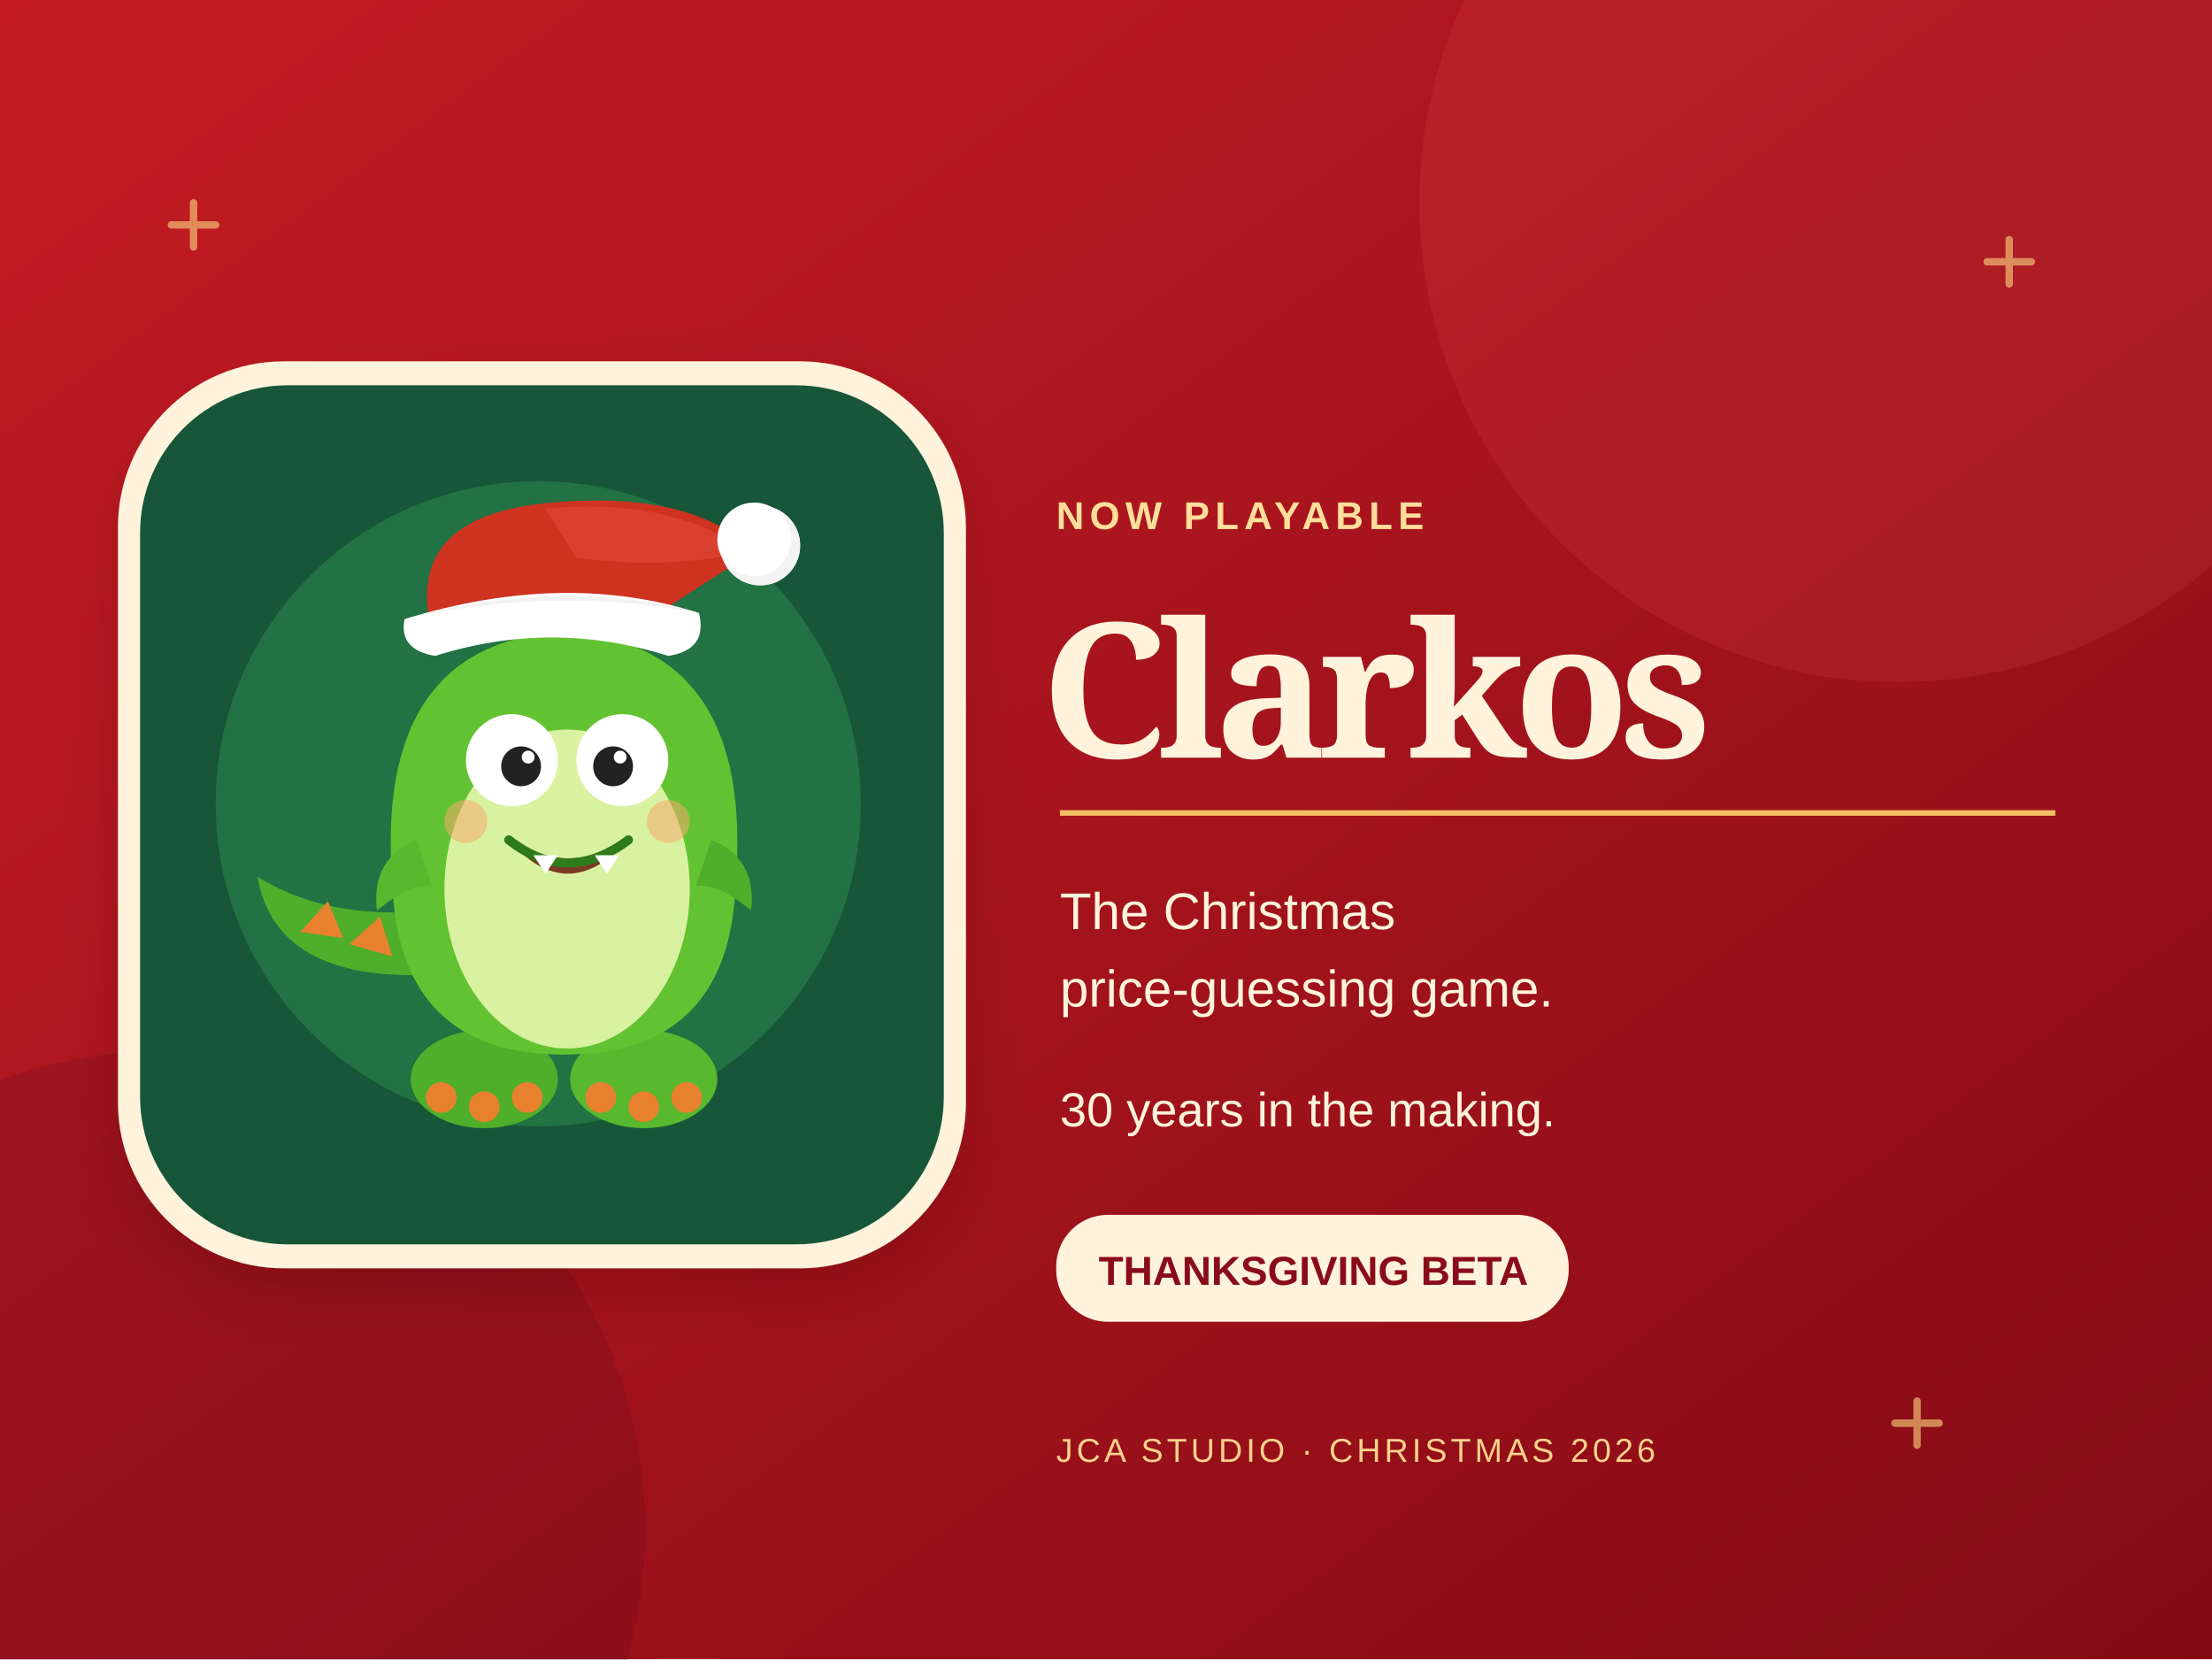
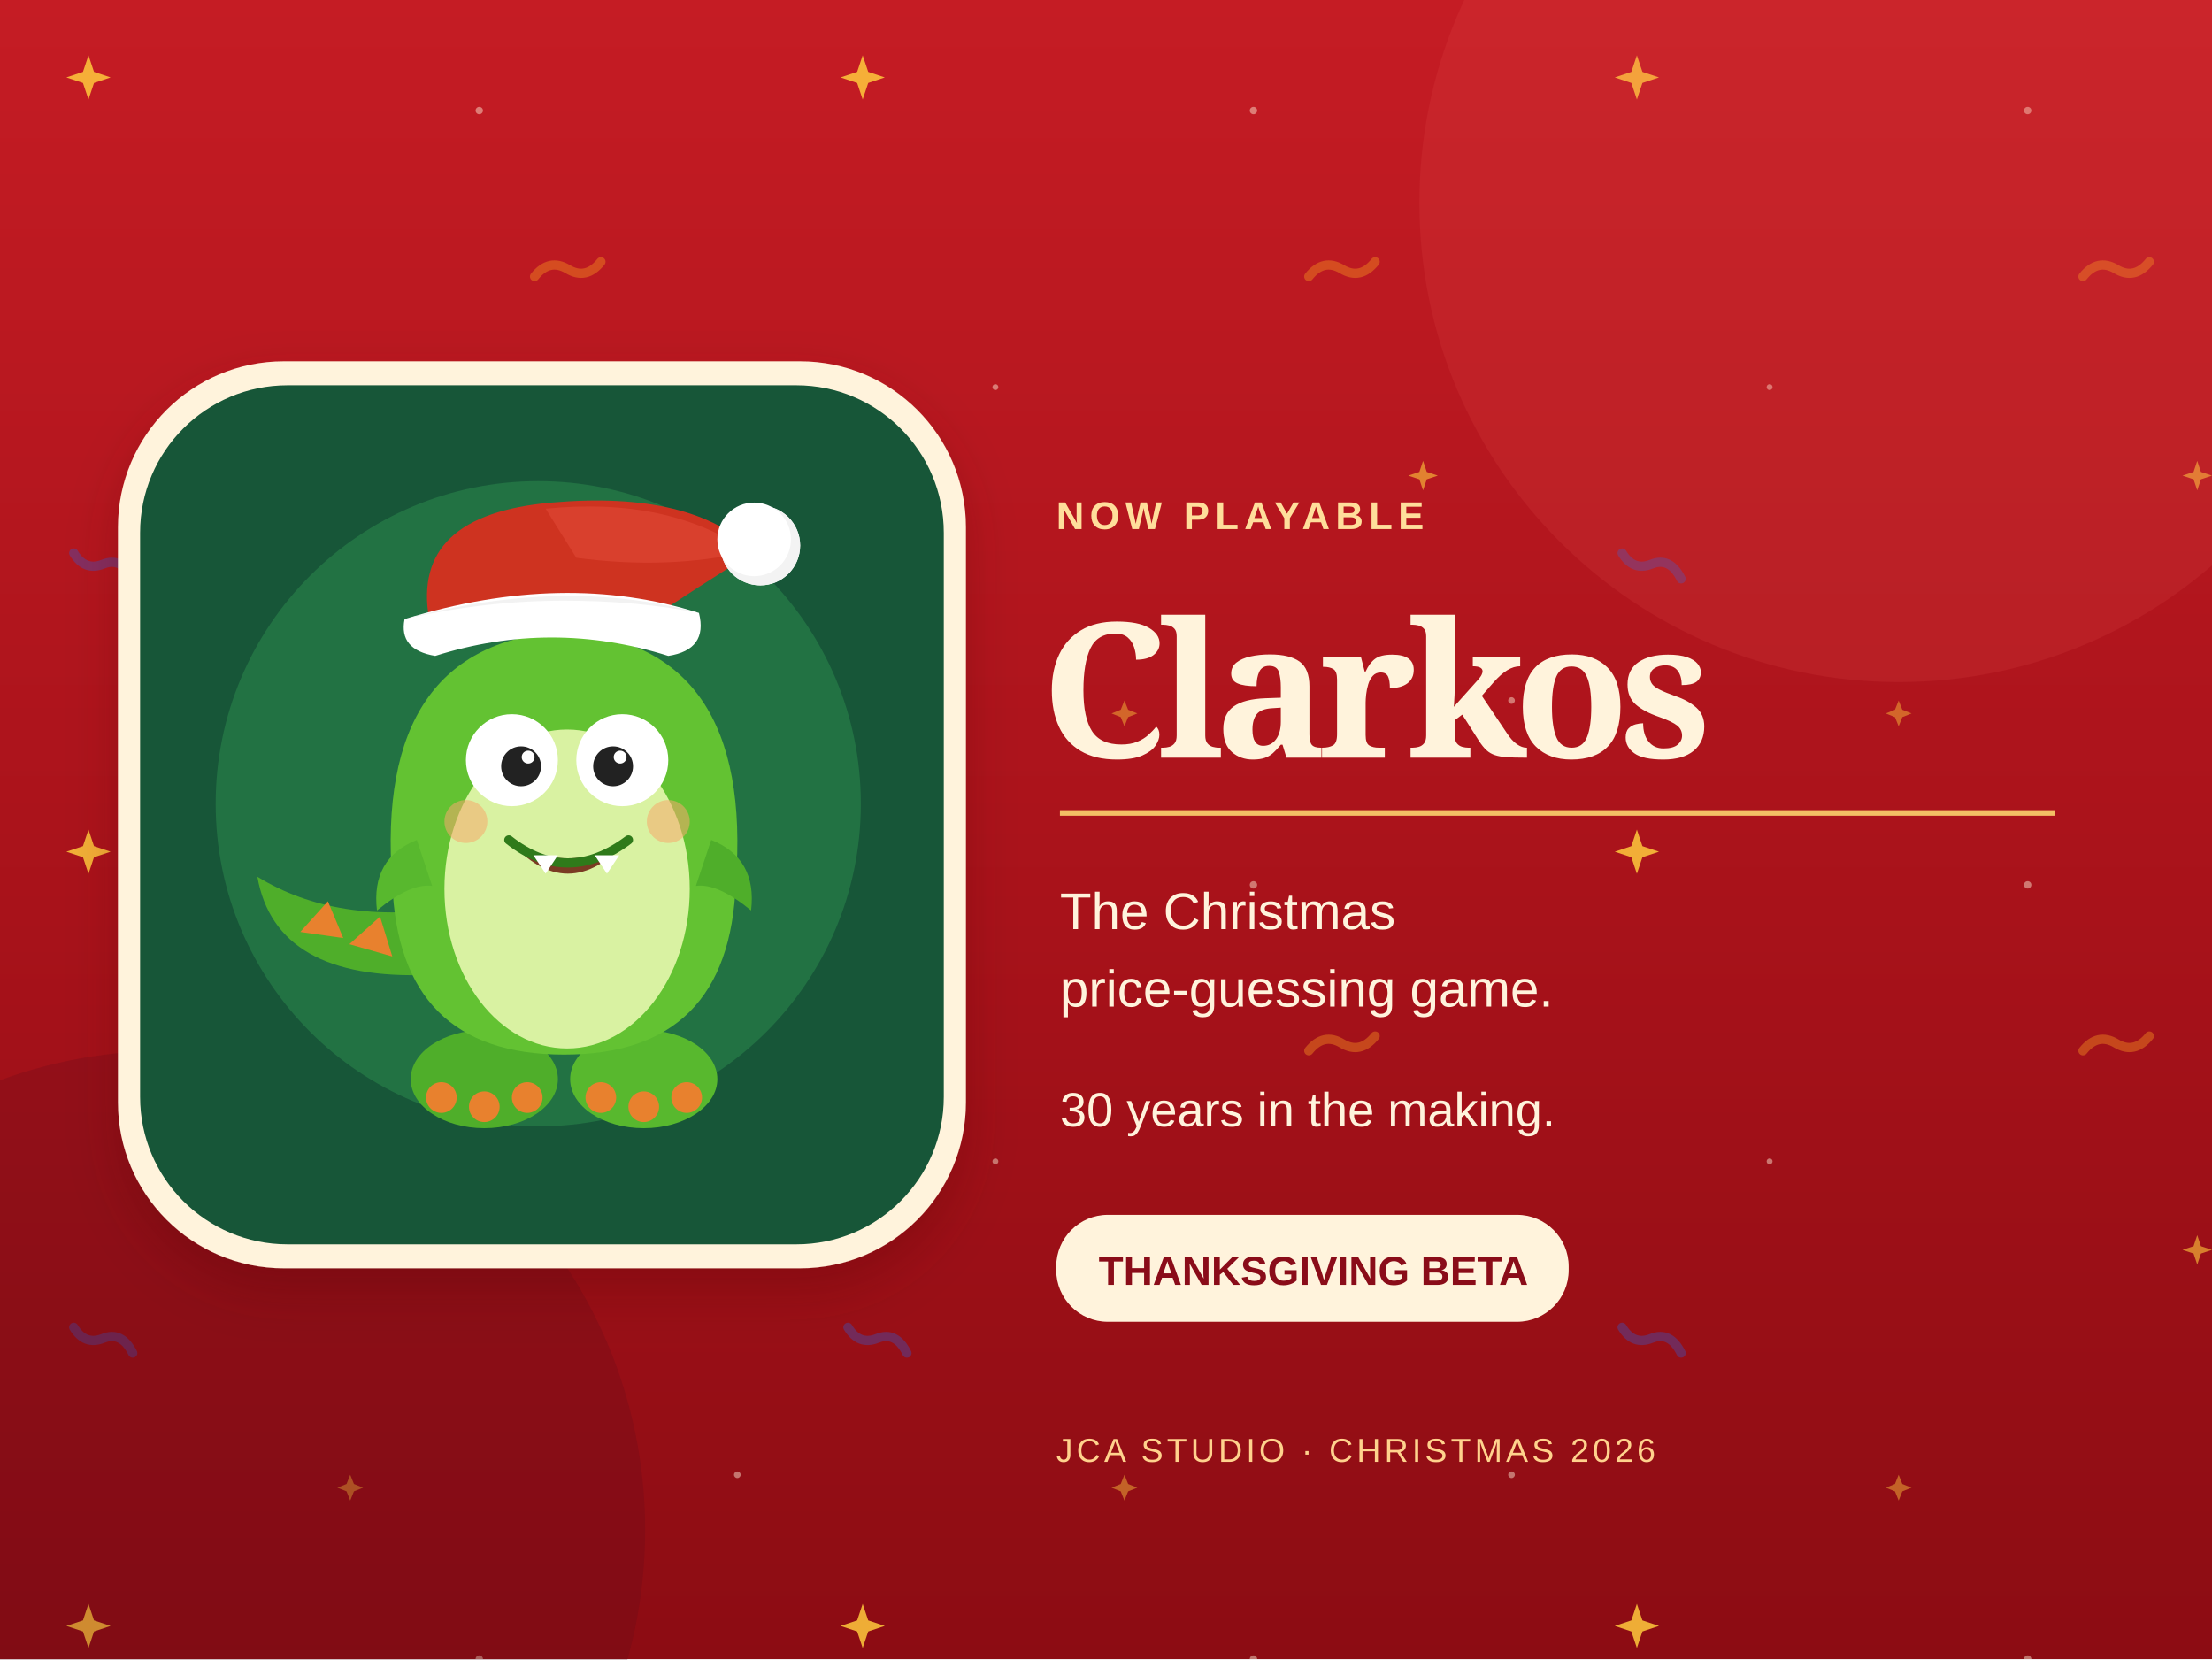
<svg xmlns="http://www.w3.org/2000/svg" width="1200" height="900" viewBox="0 0 1200 900" role="img" aria-labelledby="title desc">
  <defs>
-     <linearGradient id="bg" x1="0" y1="0" x2="1" y2="1">
+     <linearGradient id="bg" x1="0" y1="0" x2="0" y2="1">
      <stop stop-color="#C51C24" />
-       <stop offset="1" stop-color="#850B15" />
+       <stop offset=".55" stop-color="#A8121A" />
+       <stop offset="1" stop-color="#8C0C13" />
    </linearGradient>
    <filter id="sh">
      <feDropShadow dx="0" dy="12" stdDeviation="13" flood-color="#4E0611" flood-opacity=".25" />
    </filter>
+     <pattern id="game-pattern" patternUnits="userSpaceOnUse" width="420" height="420">
+       <g fill="#FFC93C">
+         <path d="M48 30l3 9 9 3-9 3-3 9-3-9-9-3 9-3z" opacity=".85" />
+         <path d="M352 250l2 6 6 2-6 2-2 6-2-6-6-2 6-2z" opacity=".6" />
+         <path d="M190 380l2 5 5 2-5 2-2 5-2-5-5-2 5-2z" opacity=".45" />
+       </g>
+       <g fill="#FFF3DC" opacity=".45">
+         <circle cx="260" cy="60" r="2" />
+         <circle cx="120" cy="210" r="1.6" />
+         <circle cx="400" cy="380" r="1.8" />
+       </g>
+       <g fill="none" stroke-linecap="round" stroke-width="5">
+         <path d="M290 150q8-10 18-4t18-4" stroke="#F28A1E" opacity=".45" />
+         <path d="M40 300q6 10 16 6t16 8" stroke="#2F5BD8" opacity=".35" />
+       </g>
+     </pattern>
  </defs>
  <rect width="1200" height="900" fill="url(#bg)" />
+   <rect width="1200" height="900" fill="url(#game-pattern)" />
  <circle cx="1030" cy="110" r="260" fill="#E85452" opacity=".15" />
  <circle cx="90" cy="830" r="260" fill="#570817" opacity=".21" />
-   <g stroke="#F6C978" stroke-width="4" stroke-linecap="round" opacity=".65">
-     <path d="M105 110v24m-12-12h24M1090 130v24m-12-12h24M1040 760v24m-12-12h24" />
-   </g>
  <rect x="64" y="196" width="460" height="492" rx="90" fill="#FFF3DC" filter="url(#sh)" />
  <rect x="76" y="209" width="436" height="466" rx="80" fill="#175638" />
  <circle cx="292" cy="436" r="175" fill="#227243" />
  <svg x="113" y="225" width="366" height="408" viewBox="0 0 220 244">
    <path d="M72 182 Q22 184 16 150 Q42 166 80 160 Z" fill="#4FAE2A" />
    <path d="M60 176 l-14 -4 l10 -9 Z" fill="#E8812E" />
    <path d="M44 170 l-14 -2 l9 -10 Z" fill="#E8812E" />
    <ellipse cx="90" cy="216" rx="24" ry="16" fill="#4FAE2A" />
    <ellipse cx="142" cy="216" rx="24" ry="16" fill="#58B82E" />
    <circle cx="76" cy="222" r="5" fill="#E8812E" />
    <circle cx="90" cy="225" r="5" fill="#E8812E" />
    <circle cx="104" cy="222" r="5" fill="#E8812E" />
    <circle cx="128" cy="222" r="5" fill="#E8812E" />
    <circle cx="142" cy="225" r="5" fill="#E8812E" />
    <circle cx="156" cy="222" r="5" fill="#E8812E" />
    <path d="M60 152 Q54 74 116 70 Q178 74 172 152 Q170 208 116 208 Q62 208 60 152 Z" fill="#63C232" />
    <ellipse cx="117" cy="154" rx="40" ry="52" fill="#D9F2A2" />
    <path d="M68 138 q-15 6 -13 23 q11 -9 18 -8 Z" fill="#58B82E" />
    <path d="M164 138 q15 6 13 23 q-11 -9 -18 -8 Z" fill="#4FAE2A" />
    <circle cx="99" cy="112" r="15" fill="#fff" />
    <circle cx="135" cy="112" r="15" fill="#fff" />
    <circle cx="102" cy="114" r="6.5" fill="#222" />
    <circle cx="132" cy="114" r="6.5" fill="#222" />
    <circle cx="104.3" cy="111" r="2.1" fill="#fff" />
    <circle cx="134.3" cy="111" r="2.1" fill="#fff" />
    <circle cx="84" cy="132" r="7" fill="#F6A96B" opacity=".55" />
    <circle cx="150" cy="132" r="7" fill="#F6A96B" opacity=".55" />
    <path d="M98 138 Q117 160 137 138 Q117 150 98 138 Z" fill="#7a3b23" />
    <path d="M98 138 Q117 153 137 138" fill="none" stroke="#2F7A1A" stroke-width="3" stroke-linecap="round" />
    <path d="M106 143 l4 6 l4 -6 Z" fill="#fff" />
    <path d="M126 143 l4 6 l4 -6 Z" fill="#fff" />
    <path d="M72 66 Q66 32 112 28 Q158 24 178 44 Q156 58 150 62 Q112 52 72 66 Z" fill="#CE3320" />
    <path d="M110 30 Q150 26 176 44 Q150 50 120 46 Z" fill="#E24A38" opacity=".55" />
    <circle cx="180" cy="42" r="13" fill="#fff" />
    <circle cx="180" cy="42" r="13" fill="#F3F3F3" />
    <circle cx="178" cy="40" r="12" fill="#fff" />
    <path d="M64 66 Q116 50 160 64 Q163 76 150 78 Q112 66 74 78 Q62 76 64 66 Z" fill="#fff" />
    <path d="M64 66 Q116 52 160 64 Q140 60 116 60 Q90 60 64 66 Z" fill="#EDEDED" opacity=".7" />
  </svg>
  <text x="573" y="287" font-family="Arial,sans-serif" font-size="21" font-weight="700" letter-spacing="3" fill="#FFDE9B">NOW PLAYABLE</text>
  <text x="565" y="411" font-family="Georgia,serif" font-weight="700" font-size="102" letter-spacing="-5" fill="#FFF3DC">Clarkos</text>
  <path d="M575 441H1115" stroke="#F4BF65" stroke-width="3" />
  <text x="575" y="504" font-family="Arial,sans-serif" font-size="28" fill="#FFF3DC">The Christmas</text>
  <text x="575" y="546" font-family="Arial,sans-serif" font-size="28" fill="#FFF3DC">price-guessing game.</text>
  <text x="575" y="611" font-family="Arial,sans-serif" font-size="26" fill="#FFF3DC">30 years in the making.</text>
  <rect x="573" y="659" width="278" height="58" rx="28" fill="#FFF3DC" />
  <text x="596" y="697" font-family="Arial,sans-serif" font-size="22" font-weight="700" fill="#8A0C19">THANKSGIVING BETA</text>
  <text x="573" y="793" font-family="Arial,sans-serif" font-size="18" letter-spacing="2" fill="#FFD28D">JCA STUDIO · CHRISTMAS 2026</text>
</svg>
